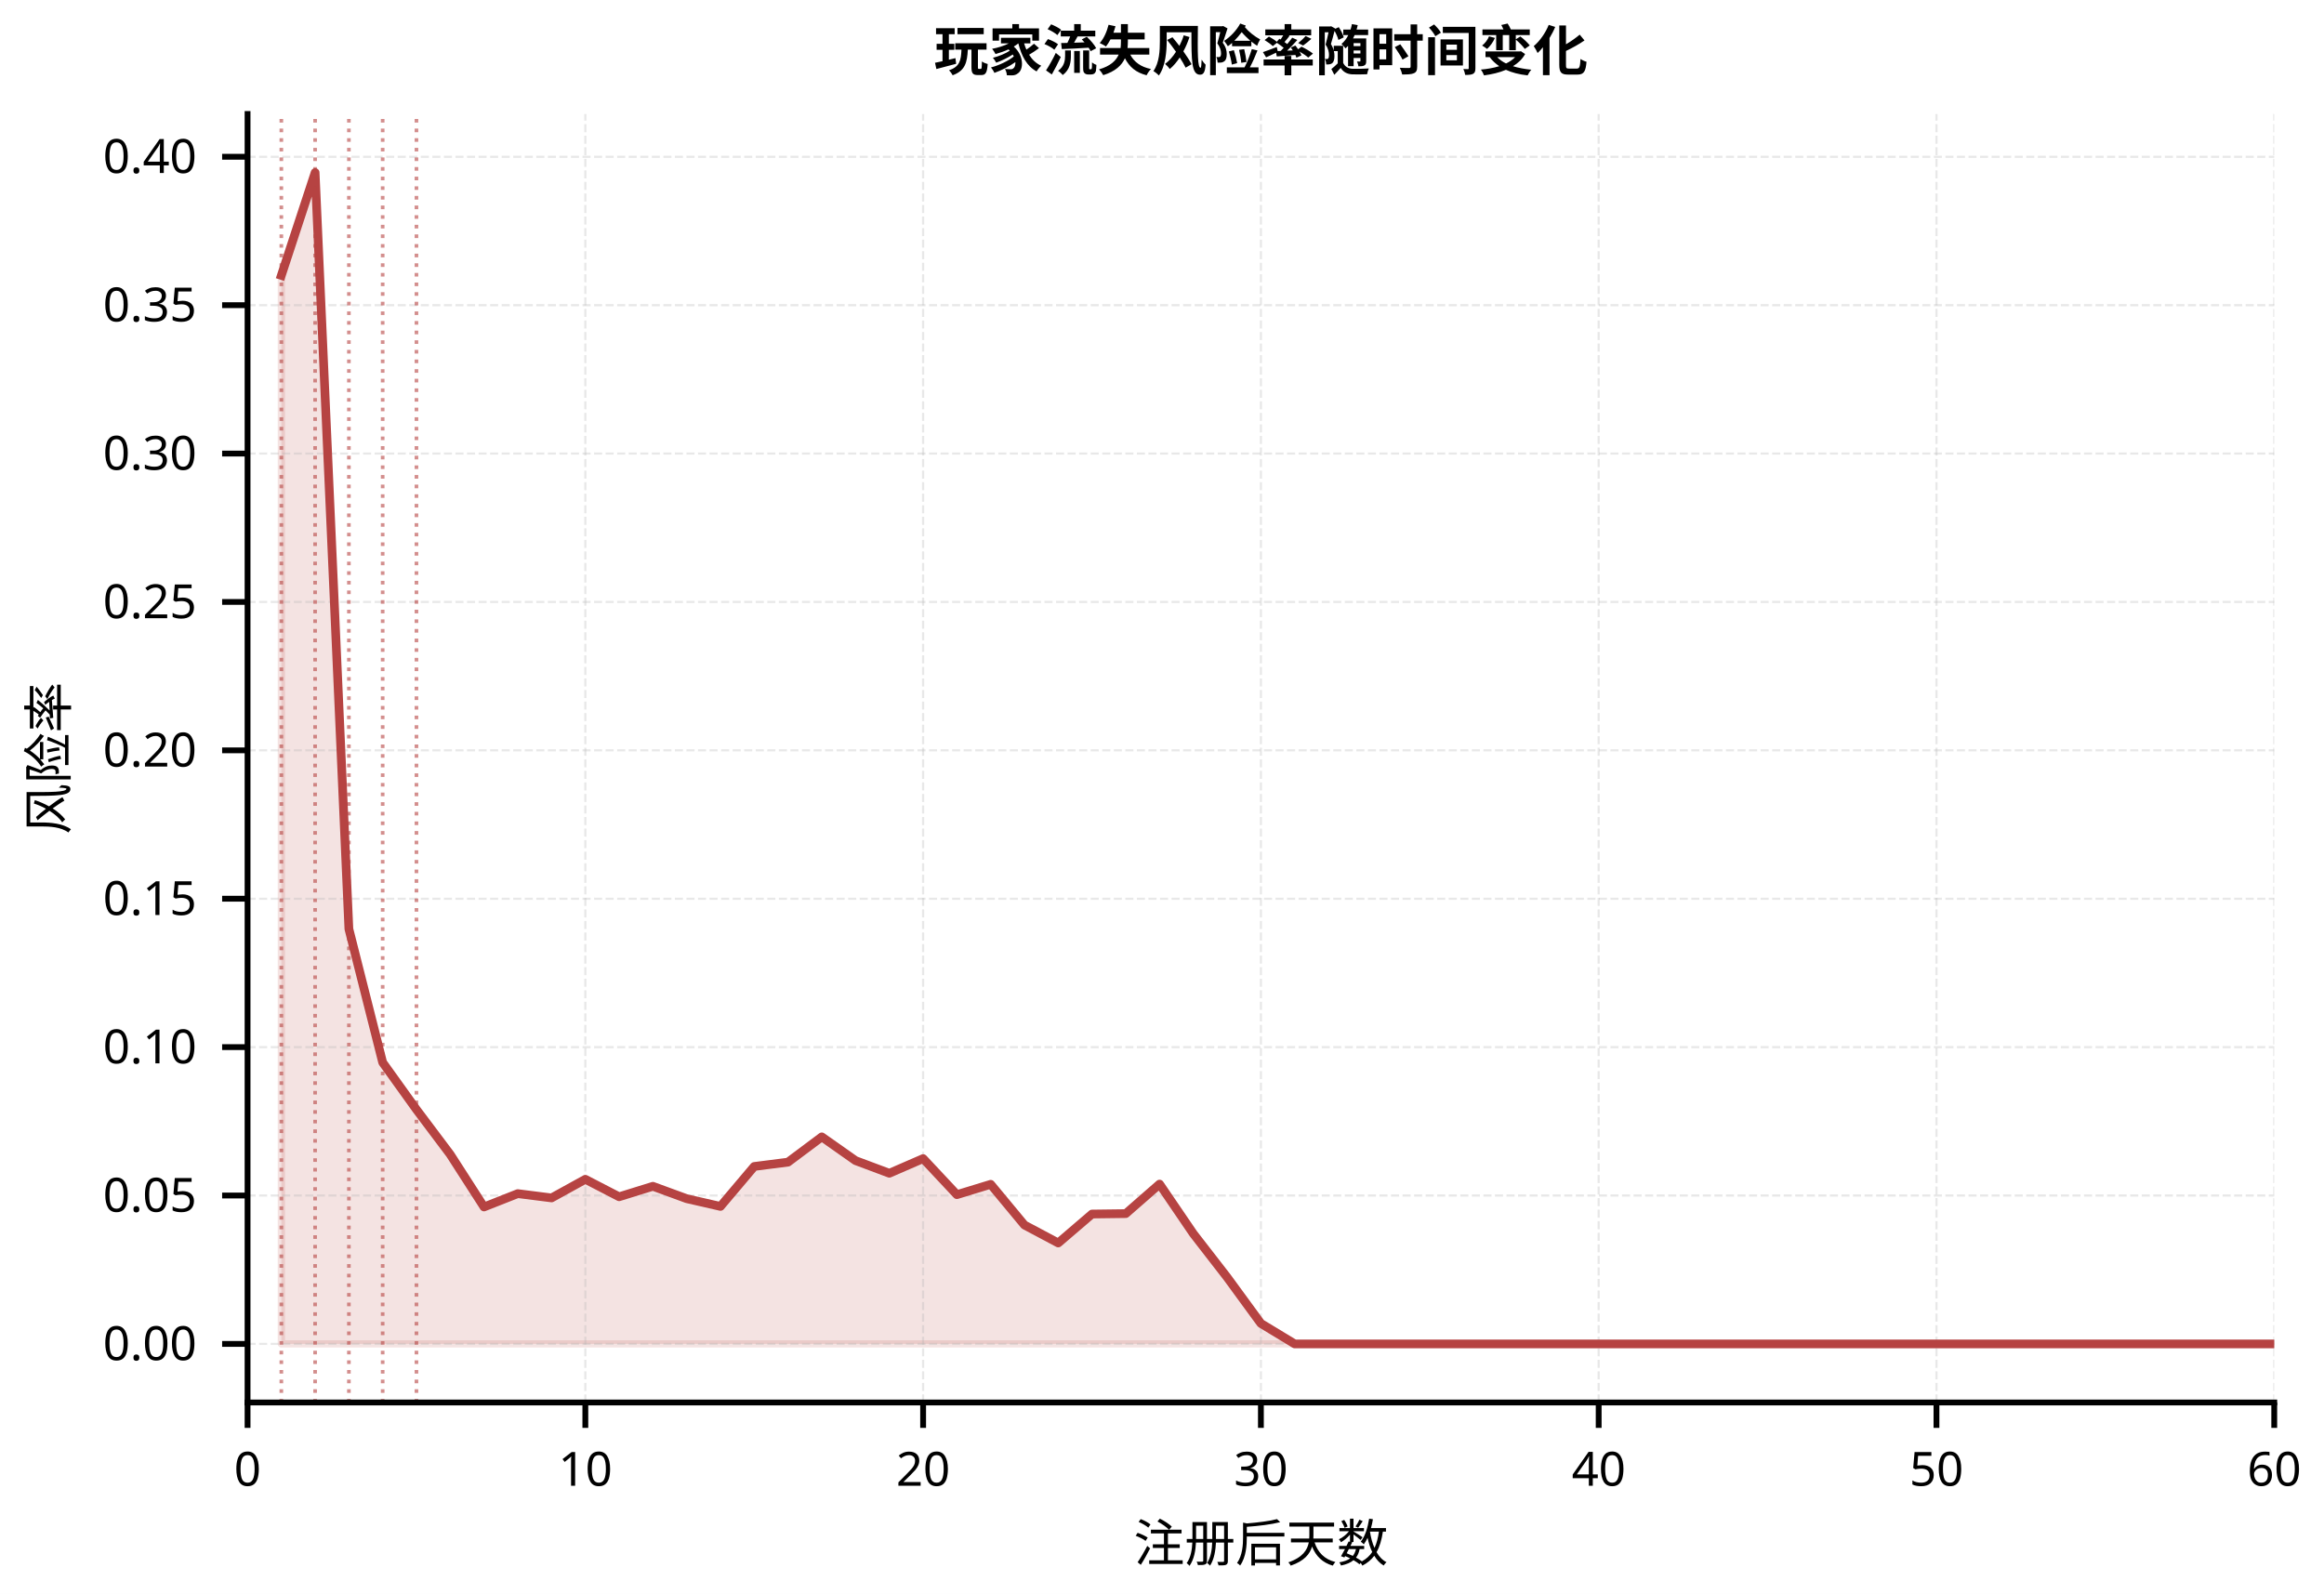
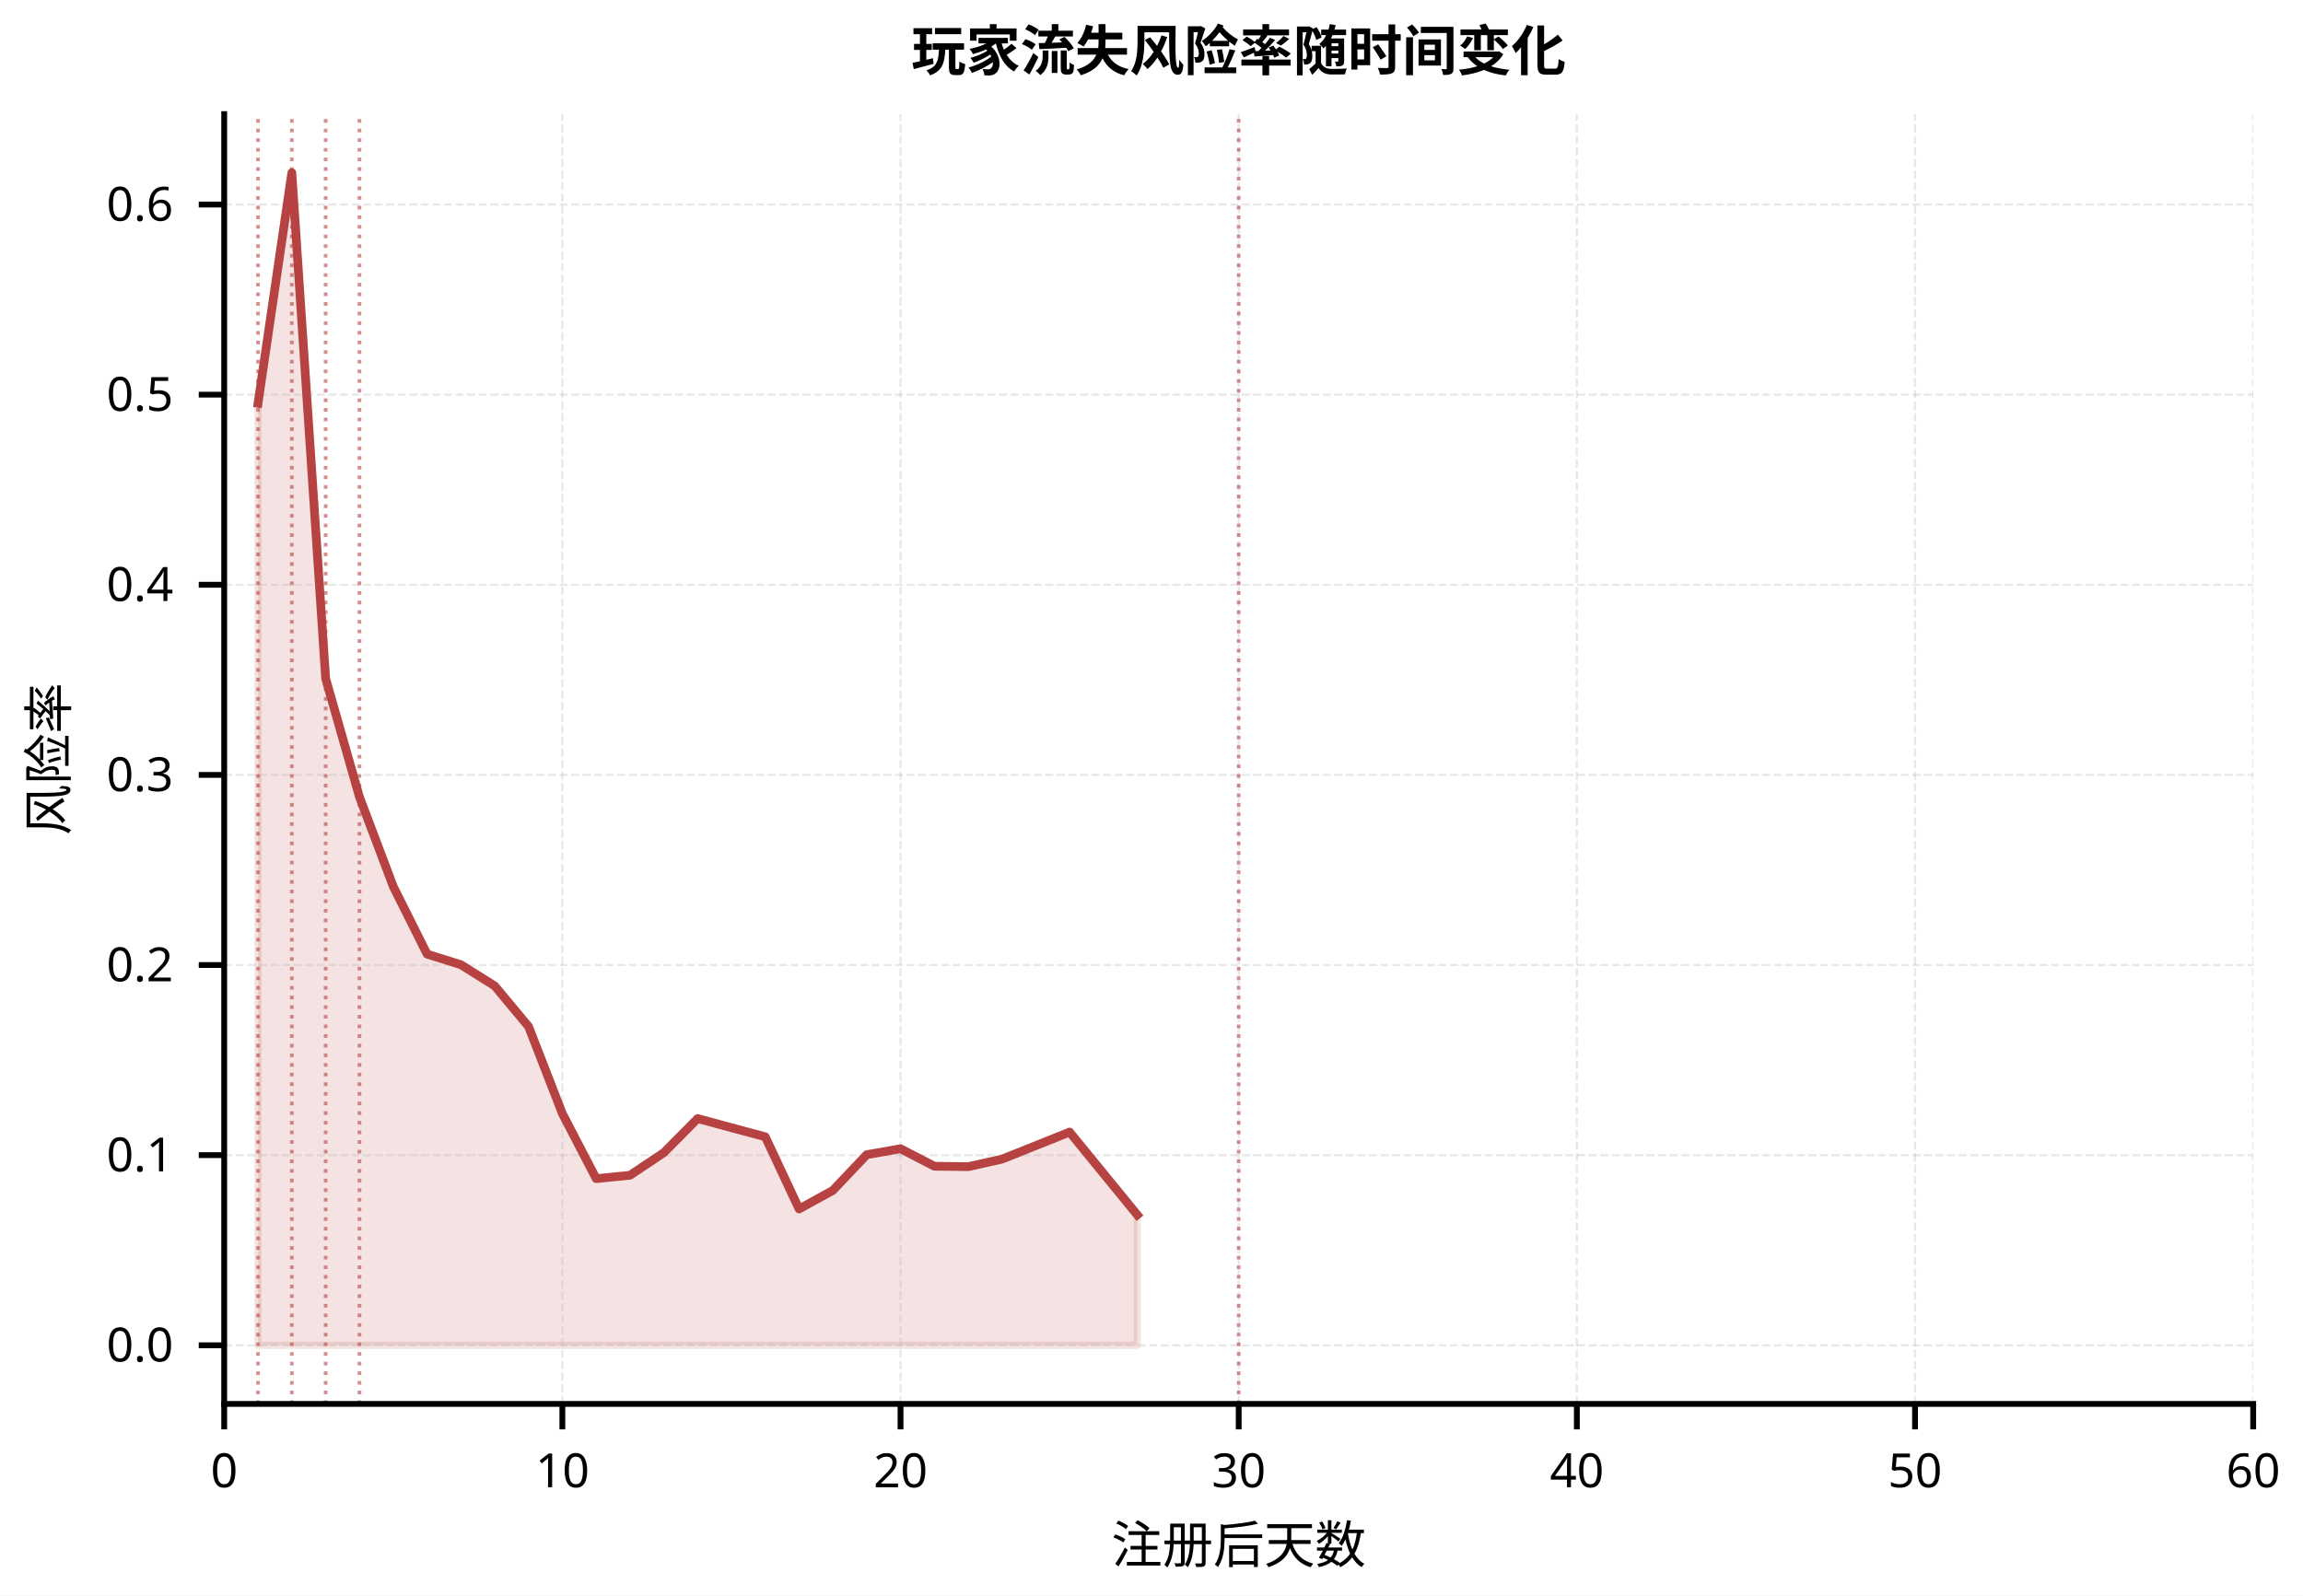
- <svg xmlns="http://www.w3.org/2000/svg" xmlns:xlink="http://www.w3.org/1999/xlink" width="319.93pt" height="219.463pt" viewBox="0 0 319.93 219.463" version="1.1">
+ <svg xmlns="http://www.w3.org/2000/svg" xmlns:xlink="http://www.w3.org/1999/xlink" width="316.68pt" height="219.463pt" viewBox="0 0 316.68 219.463" version="1.1">
  <defs>
    <style type="text/css">*{stroke-linejoin: round; stroke-linecap: butt}</style>
  </defs>
  <g id="figure_1">
    <g id="patch_1">
-       <path d="M 0 219.463  L 319.93 219.463  L 319.93 0  L 0 0  z " style="fill: #ffffff" />
+       <path d="M 0 219.463  L 316.68 219.463  L 316.68 0  L 0 0  z " style="fill: #ffffff" />
    </g>
    <g id="axes_1">
      <g id="patch_2">
-         <path d="M 34.08 193.102  L 313.08 193.102  L 313.08 15.694  L 34.08 15.694  z " style="fill: #ffffff" />
+         <path d="M 30.83 193.102  L 309.83 193.102  L 309.83 15.694  L 30.83 15.694  z " style="fill: #ffffff" />
      </g>
      <g id="FillBetweenPolyCollection_1">
        <defs>
-           <path id="mebc50bb760" d="M 38.73 -34.426  L 38.73 -181.544  L 43.38 -195.706  L 48.03 -91.558  L 52.68 -73.177  L 57.33 -66.698  L 61.98 -60.514  L 66.63 -53.283  L 71.28 -55.117  L 75.93 -54.527  L 80.58 -57.093  L 85.23 -54.686  L 89.88 -56.127  L 94.53 -54.423  L 99.18 -53.357  L 103.83 -58.858  L 108.48 -59.452  L 113.13 -62.933  L 117.78 -59.662  L 122.43 -57.922  L 127.08 -59.942  L 131.73 -54.976  L 136.38 -56.4  L 141.03 -50.794  L 145.68 -48.322  L 150.33 -52.308  L 154.98 -52.366  L 159.63 -56.428  L 164.28 -49.599  L 168.93 -43.602  L 173.58 -37.244  L 178.23 -34.426  L 182.88 -34.426  L 187.53 -34.426  L 192.18 -34.426  L 196.83 -34.426  L 201.48 -34.426  L 210.78 -34.426  L 215.43 -34.426  L 220.08 -34.426  L 224.73 -34.426  L 229.38 -34.426  L 234.03 -34.426  L 238.68 -34.426  L 243.33 -34.426  L 247.98 -34.426  L 252.63 -34.426  L 257.28 -34.426  L 261.93 -34.426  L 266.58 -34.426  L 275.88 -34.426  L 280.53 -34.426  L 285.18 -34.426  L 289.83 -34.426  L 294.48 -34.426  L 299.13 -34.426  L 303.78 -34.426  L 308.43 -34.426  L 313.08 -34.426  L 317.73 -34.426  L 317.73 -34.426  L 317.73 -34.426  L 313.08 -34.426  L 308.43 -34.426  L 303.78 -34.426  L 299.13 -34.426  L 294.48 -34.426  L 289.83 -34.426  L 285.18 -34.426  L 280.53 -34.426  L 275.88 -34.426  L 266.58 -34.426  L 261.93 -34.426  L 257.28 -34.426  L 252.63 -34.426  L 247.98 -34.426  L 243.33 -34.426  L 238.68 -34.426  L 234.03 -34.426  L 229.38 -34.426  L 224.73 -34.426  L 220.08 -34.426  L 215.43 -34.426  L 210.78 -34.426  L 201.48 -34.426  L 196.83 -34.426  L 192.18 -34.426  L 187.53 -34.426  L 182.88 -34.426  L 178.23 -34.426  L 173.58 -34.426  L 168.93 -34.426  L 164.28 -34.426  L 159.63 -34.426  L 154.98 -34.426  L 150.33 -34.426  L 145.68 -34.426  L 141.03 -34.426  L 136.38 -34.426  L 131.73 -34.426  L 127.08 -34.426  L 122.43 -34.426  L 117.78 -34.426  L 113.13 -34.426  L 108.48 -34.426  L 103.83 -34.426  L 99.18 -34.426  L 94.53 -34.426  L 89.88 -34.426  L 85.23 -34.426  L 80.58 -34.426  L 75.93 -34.426  L 71.28 -34.426  L 66.63 -34.426  L 61.98 -34.426  L 57.33 -34.426  L 52.68 -34.426  L 48.03 -34.426  L 43.38 -34.426  L 38.73 -34.426  z " style="stroke: #b64342; stroke-opacity: 0.15" />
+           <path id="me319c2d620" d="M 35.48 -34.426  L 35.48 -163.993  L 40.13 -195.706  L 44.78 -126.134  L 49.43 -109.84  L 54.08 -97.521  L 58.73 -88.228  L 63.38 -86.768  L 68.03 -83.853  L 72.68 -78.268  L 77.33 -66.295  L 81.98 -57.346  L 86.63 -57.81  L 91.28 -60.917  L 95.93 -65.61  L 100.58 -64.353  L 105.23 -63.106  L 109.88 -53.176  L 114.53 -55.734  L 119.18 -60.641  L 123.83 -61.46  L 128.48 -59.055  L 133.13 -58.991  L 137.78 -60.029  L 147.08 -63.75  L 156.38 -52.366  L 156.38 -34.426  L 156.38 -34.426  L 147.08 -34.426  L 137.78 -34.426  L 133.13 -34.426  L 128.48 -34.426  L 123.83 -34.426  L 119.18 -34.426  L 114.53 -34.426  L 109.88 -34.426  L 105.23 -34.426  L 100.58 -34.426  L 95.93 -34.426  L 91.28 -34.426  L 86.63 -34.426  L 81.98 -34.426  L 77.33 -34.426  L 72.68 -34.426  L 68.03 -34.426  L 63.38 -34.426  L 58.73 -34.426  L 54.08 -34.426  L 49.43 -34.426  L 44.78 -34.426  L 40.13 -34.426  L 35.48 -34.426  z " style="stroke: #b64342; stroke-opacity: 0.15" />
        </defs>
-         <g clip-path="url(#pead852e448)">
-           <use xlink:href="#mebc50bb760" x="0" y="219.463" style="fill: #b64342; fill-opacity: 0.15; stroke: #b64342; stroke-opacity: 0.15" />
+         <g clip-path="url(#p4400851243)">
+           <use xlink:href="#me319c2d620" x="0" y="219.463" style="fill: #b64342; fill-opacity: 0.15; stroke: #b64342; stroke-opacity: 0.15" />
        </g>
      </g>
      <g id="matplotlib.axis_1">
        <g id="xtick_1">
          <g id="line2d_1">
-             <path d="M 34.08 193.102  L 34.08 15.694  " clip-path="url(#pead852e448)" style="fill: none; stroke-dasharray: 1.11,0.48; stroke-dashoffset: 0; stroke: #b0b0b0; stroke-opacity: 0.3; stroke-width: 0.3" />
+             <path d="M 30.83 193.102  L 30.83 15.694  " clip-path="url(#p4400851243)" style="fill: none; stroke-dasharray: 1.11,0.48; stroke-dashoffset: 0; stroke: #b0b0b0; stroke-opacity: 0.3; stroke-width: 0.3" />
          </g>
          <g id="line2d_2">
            <defs>
-               <path id="mca5b792486" d="M 0 0  L 0 3.5  " style="stroke: #000000; stroke-width: 0.8" />
+               <path id="m0bbecdfb90" d="M 0 0  L 0 3.5  " style="stroke: #000000; stroke-width: 0.8" />
            </defs>
            <g>
-               <use xlink:href="#mca5b792486" x="34.08" y="193.102" style="stroke: #000000; stroke-width: 0.8" />
+               <use xlink:href="#m0bbecdfb90" x="30.83" y="193.102" style="stroke: #000000; stroke-width: 0.8" />
            </g>
          </g>
          <g id="text_1">
-             <text style="font-size: 6.5px; font-family: 'SimHei', 'Microsoft YaHei', sans-serif; text-anchor: middle" x="34.08" y="204.571" transform="rotate(-0 34.08047 204.5705)">0</text>
+             <text style="font-size: 6.5px; font-family: 'SimHei', 'Microsoft YaHei', sans-serif; text-anchor: middle" x="30.83" y="204.571" transform="rotate(-0 30.83047 204.5705)">0</text>
          </g>
        </g>
        <g id="xtick_2">
          <g id="line2d_3">
-             <path d="M 80.58 193.102  L 80.58 15.694  " clip-path="url(#pead852e448)" style="fill: none; stroke-dasharray: 1.11,0.48; stroke-dashoffset: 0; stroke: #b0b0b0; stroke-opacity: 0.3; stroke-width: 0.3" />
+             <path d="M 77.33 193.102  L 77.33 15.694  " clip-path="url(#p4400851243)" style="fill: none; stroke-dasharray: 1.11,0.48; stroke-dashoffset: 0; stroke: #b0b0b0; stroke-opacity: 0.3; stroke-width: 0.3" />
          </g>
          <g id="line2d_4">
            <g>
-               <use xlink:href="#mca5b792486" x="80.58" y="193.102" style="stroke: #000000; stroke-width: 0.8" />
+               <use xlink:href="#m0bbecdfb90" x="77.33" y="193.102" style="stroke: #000000; stroke-width: 0.8" />
            </g>
          </g>
          <g id="text_2">
-             <text style="font-size: 6.5px; font-family: 'SimHei', 'Microsoft YaHei', sans-serif; text-anchor: middle" x="80.58" y="204.571" transform="rotate(-0 80.58047 204.5705)">10</text>
+             <text style="font-size: 6.5px; font-family: 'SimHei', 'Microsoft YaHei', sans-serif; text-anchor: middle" x="77.33" y="204.571" transform="rotate(-0 77.33047 204.5705)">10</text>
          </g>
        </g>
        <g id="xtick_3">
          <g id="line2d_5">
-             <path d="M 127.08 193.102  L 127.08 15.694  " clip-path="url(#pead852e448)" style="fill: none; stroke-dasharray: 1.11,0.48; stroke-dashoffset: 0; stroke: #b0b0b0; stroke-opacity: 0.3; stroke-width: 0.3" />
+             <path d="M 123.83 193.102  L 123.83 15.694  " clip-path="url(#p4400851243)" style="fill: none; stroke-dasharray: 1.11,0.48; stroke-dashoffset: 0; stroke: #b0b0b0; stroke-opacity: 0.3; stroke-width: 0.3" />
          </g>
          <g id="line2d_6">
            <g>
-               <use xlink:href="#mca5b792486" x="127.08" y="193.102" style="stroke: #000000; stroke-width: 0.8" />
+               <use xlink:href="#m0bbecdfb90" x="123.83" y="193.102" style="stroke: #000000; stroke-width: 0.8" />
            </g>
          </g>
          <g id="text_3">
-             <text style="font-size: 6.5px; font-family: 'SimHei', 'Microsoft YaHei', sans-serif; text-anchor: middle" x="127.08" y="204.571" transform="rotate(-0 127.0805 204.5705)">20</text>
+             <text style="font-size: 6.5px; font-family: 'SimHei', 'Microsoft YaHei', sans-serif; text-anchor: middle" x="123.83" y="204.571" transform="rotate(-0 123.8305 204.5705)">20</text>
          </g>
        </g>
        <g id="xtick_4">
          <g id="line2d_7">
-             <path d="M 173.58 193.102  L 173.58 15.694  " clip-path="url(#pead852e448)" style="fill: none; stroke-dasharray: 1.11,0.48; stroke-dashoffset: 0; stroke: #b0b0b0; stroke-opacity: 0.3; stroke-width: 0.3" />
+             <path d="M 170.33 193.102  L 170.33 15.694  " clip-path="url(#p4400851243)" style="fill: none; stroke-dasharray: 1.11,0.48; stroke-dashoffset: 0; stroke: #b0b0b0; stroke-opacity: 0.3; stroke-width: 0.3" />
          </g>
          <g id="line2d_8">
            <g>
-               <use xlink:href="#mca5b792486" x="173.58" y="193.102" style="stroke: #000000; stroke-width: 0.8" />
+               <use xlink:href="#m0bbecdfb90" x="170.33" y="193.102" style="stroke: #000000; stroke-width: 0.8" />
            </g>
          </g>
          <g id="text_4">
-             <text style="font-size: 6.5px; font-family: 'SimHei', 'Microsoft YaHei', sans-serif; text-anchor: middle" x="173.58" y="204.571" transform="rotate(-0 173.5805 204.5705)">30</text>
+             <text style="font-size: 6.5px; font-family: 'SimHei', 'Microsoft YaHei', sans-serif; text-anchor: middle" x="170.33" y="204.571" transform="rotate(-0 170.3305 204.5705)">30</text>
          </g>
        </g>
        <g id="xtick_5">
          <g id="line2d_9">
-             <path d="M 220.08 193.102  L 220.08 15.694  " clip-path="url(#pead852e448)" style="fill: none; stroke-dasharray: 1.11,0.48; stroke-dashoffset: 0; stroke: #b0b0b0; stroke-opacity: 0.3; stroke-width: 0.3" />
+             <path d="M 216.83 193.102  L 216.83 15.694  " clip-path="url(#p4400851243)" style="fill: none; stroke-dasharray: 1.11,0.48; stroke-dashoffset: 0; stroke: #b0b0b0; stroke-opacity: 0.3; stroke-width: 0.3" />
          </g>
          <g id="line2d_10">
            <g>
-               <use xlink:href="#mca5b792486" x="220.08" y="193.102" style="stroke: #000000; stroke-width: 0.8" />
+               <use xlink:href="#m0bbecdfb90" x="216.83" y="193.102" style="stroke: #000000; stroke-width: 0.8" />
            </g>
          </g>
          <g id="text_5">
-             <text style="font-size: 6.5px; font-family: 'SimHei', 'Microsoft YaHei', sans-serif; text-anchor: middle" x="220.08" y="204.571" transform="rotate(-0 220.0805 204.5705)">40</text>
+             <text style="font-size: 6.5px; font-family: 'SimHei', 'Microsoft YaHei', sans-serif; text-anchor: middle" x="216.83" y="204.571" transform="rotate(-0 216.8305 204.5705)">40</text>
          </g>
        </g>
        <g id="xtick_6">
          <g id="line2d_11">
-             <path d="M 266.58 193.102  L 266.58 15.694  " clip-path="url(#pead852e448)" style="fill: none; stroke-dasharray: 1.11,0.48; stroke-dashoffset: 0; stroke: #b0b0b0; stroke-opacity: 0.3; stroke-width: 0.3" />
+             <path d="M 263.33 193.102  L 263.33 15.694  " clip-path="url(#p4400851243)" style="fill: none; stroke-dasharray: 1.11,0.48; stroke-dashoffset: 0; stroke: #b0b0b0; stroke-opacity: 0.3; stroke-width: 0.3" />
          </g>
          <g id="line2d_12">
            <g>
-               <use xlink:href="#mca5b792486" x="266.58" y="193.102" style="stroke: #000000; stroke-width: 0.8" />
+               <use xlink:href="#m0bbecdfb90" x="263.33" y="193.102" style="stroke: #000000; stroke-width: 0.8" />
            </g>
          </g>
          <g id="text_6">
-             <text style="font-size: 6.5px; font-family: 'SimHei', 'Microsoft YaHei', sans-serif; text-anchor: middle" x="266.58" y="204.571" transform="rotate(-0 266.5805 204.5705)">50</text>
+             <text style="font-size: 6.5px; font-family: 'SimHei', 'Microsoft YaHei', sans-serif; text-anchor: middle" x="263.33" y="204.571" transform="rotate(-0 263.3305 204.5705)">50</text>
          </g>
        </g>
        <g id="xtick_7">
          <g id="line2d_13">
-             <path d="M 313.08 193.102  L 313.08 15.694  " clip-path="url(#pead852e448)" style="fill: none; stroke-dasharray: 1.11,0.48; stroke-dashoffset: 0; stroke: #b0b0b0; stroke-opacity: 0.3; stroke-width: 0.3" />
+             <path d="M 309.83 193.102  L 309.83 15.694  " clip-path="url(#p4400851243)" style="fill: none; stroke-dasharray: 1.11,0.48; stroke-dashoffset: 0; stroke: #b0b0b0; stroke-opacity: 0.3; stroke-width: 0.3" />
          </g>
          <g id="line2d_14">
            <g>
-               <use xlink:href="#mca5b792486" x="313.08" y="193.102" style="stroke: #000000; stroke-width: 0.8" />
+               <use xlink:href="#m0bbecdfb90" x="309.83" y="193.102" style="stroke: #000000; stroke-width: 0.8" />
            </g>
          </g>
          <g id="text_7">
-             <text style="font-size: 6.5px; font-family: 'SimHei', 'Microsoft YaHei', sans-serif; text-anchor: middle" x="313.08" y="204.571" transform="rotate(-0 313.0805 204.5705)">60</text>
+             <text style="font-size: 6.5px; font-family: 'SimHei', 'Microsoft YaHei', sans-serif; text-anchor: middle" x="309.83" y="204.571" transform="rotate(-0 309.8305 204.5705)">60</text>
          </g>
        </g>
        <g id="text_8">
-           <text style="font-size: 7px; font-family: 'SimHei', 'Microsoft YaHei', sans-serif; text-anchor: middle" x="173.58" y="214.988" transform="rotate(-0 173.5805 214.9885)">注册后天数</text>
+           <text style="font-size: 7px; font-family: 'SimHei', 'Microsoft YaHei', sans-serif; text-anchor: middle" x="170.33" y="214.988" transform="rotate(-0 170.3305 214.9885)">注册后天数</text>
        </g>
      </g>
      <g id="matplotlib.axis_2">
        <g id="ytick_1">
          <g id="line2d_15">
-             <path d="M 34.08 185.038  L 313.08 185.038  " clip-path="url(#pead852e448)" style="fill: none; stroke-dasharray: 1.11,0.48; stroke-dashoffset: 0; stroke: #b0b0b0; stroke-opacity: 0.3; stroke-width: 0.3" />
+             <path d="M 30.83 185.038  L 309.83 185.038  " clip-path="url(#p4400851243)" style="fill: none; stroke-dasharray: 1.11,0.48; stroke-dashoffset: 0; stroke: #b0b0b0; stroke-opacity: 0.3; stroke-width: 0.3" />
          </g>
          <g id="line2d_16">
            <defs>
-               <path id="m19466da638" d="M 0 0  L -3.5 0  " style="stroke: #000000; stroke-width: 0.8" />
+               <path id="m229690b63a" d="M 0 0  L -3.5 0  " style="stroke: #000000; stroke-width: 0.8" />
            </defs>
            <g>
-               <use xlink:href="#m19466da638" x="34.08" y="185.038" style="stroke: #000000; stroke-width: 0.8" />
+               <use xlink:href="#m229690b63a" x="30.83" y="185.038" style="stroke: #000000; stroke-width: 0.8" />
            </g>
          </g>
          <g id="text_9">
-             <text style="font-size: 6.5px; font-family: 'SimHei', 'Microsoft YaHei', sans-serif; text-anchor: end" x="27.08" y="187.272" transform="rotate(-0 27.08047 187.2721)">0.00</text>
+             <text style="font-size: 6.5px; font-family: 'SimHei', 'Microsoft YaHei', sans-serif; text-anchor: end" x="23.83" y="187.272" transform="rotate(-0 23.83047 187.2721)">0.0</text>
          </g>
        </g>
        <g id="ytick_2">
          <g id="line2d_17">
-             <path d="M 34.08 164.606  L 313.08 164.606  " clip-path="url(#pead852e448)" style="fill: none; stroke-dasharray: 1.11,0.48; stroke-dashoffset: 0; stroke: #b0b0b0; stroke-opacity: 0.3; stroke-width: 0.3" />
+             <path d="M 30.83 158.887  L 309.83 158.887  " clip-path="url(#p4400851243)" style="fill: none; stroke-dasharray: 1.11,0.48; stroke-dashoffset: 0; stroke: #b0b0b0; stroke-opacity: 0.3; stroke-width: 0.3" />
          </g>
          <g id="line2d_18">
            <g>
-               <use xlink:href="#m19466da638" x="34.08" y="164.606" style="stroke: #000000; stroke-width: 0.8" />
+               <use xlink:href="#m229690b63a" x="30.83" y="158.887" style="stroke: #000000; stroke-width: 0.8" />
            </g>
          </g>
          <g id="text_10">
-             <text style="font-size: 6.5px; font-family: 'SimHei', 'Microsoft YaHei', sans-serif; text-anchor: end" x="27.08" y="166.841" transform="rotate(-0 27.08047 166.8407)">0.05</text>
+             <text style="font-size: 6.5px; font-family: 'SimHei', 'Microsoft YaHei', sans-serif; text-anchor: end" x="23.83" y="161.121" transform="rotate(-0 23.83047 161.121)">0.1</text>
          </g>
        </g>
        <g id="ytick_3">
          <g id="line2d_19">
-             <path d="M 34.08 144.175  L 313.08 144.175  " clip-path="url(#pead852e448)" style="fill: none; stroke-dasharray: 1.11,0.48; stroke-dashoffset: 0; stroke: #b0b0b0; stroke-opacity: 0.3; stroke-width: 0.3" />
+             <path d="M 30.83 132.735  L 309.83 132.735  " clip-path="url(#p4400851243)" style="fill: none; stroke-dasharray: 1.11,0.48; stroke-dashoffset: 0; stroke: #b0b0b0; stroke-opacity: 0.3; stroke-width: 0.3" />
          </g>
          <g id="line2d_20">
            <g>
-               <use xlink:href="#m19466da638" x="34.08" y="144.175" style="stroke: #000000; stroke-width: 0.8" />
+               <use xlink:href="#m229690b63a" x="30.83" y="132.735" style="stroke: #000000; stroke-width: 0.8" />
            </g>
          </g>
          <g id="text_11">
-             <text style="font-size: 6.5px; font-family: 'SimHei', 'Microsoft YaHei', sans-serif; text-anchor: end" x="27.08" y="146.409" transform="rotate(-0 27.08047 146.4092)">0.10</text>
+             <text style="font-size: 6.5px; font-family: 'SimHei', 'Microsoft YaHei', sans-serif; text-anchor: end" x="23.83" y="134.97" transform="rotate(-0 23.83047 134.9698)">0.2</text>
          </g>
        </g>
        <g id="ytick_4">
          <g id="line2d_21">
-             <path d="M 34.08 123.743  L 313.08 123.743  " clip-path="url(#pead852e448)" style="fill: none; stroke-dasharray: 1.11,0.48; stroke-dashoffset: 0; stroke: #b0b0b0; stroke-opacity: 0.3; stroke-width: 0.3" />
+             <path d="M 30.83 106.584  L 309.83 106.584  " clip-path="url(#p4400851243)" style="fill: none; stroke-dasharray: 1.11,0.48; stroke-dashoffset: 0; stroke: #b0b0b0; stroke-opacity: 0.3; stroke-width: 0.3" />
          </g>
          <g id="line2d_22">
            <g>
-               <use xlink:href="#m19466da638" x="34.08" y="123.743" style="stroke: #000000; stroke-width: 0.8" />
+               <use xlink:href="#m229690b63a" x="30.83" y="106.584" style="stroke: #000000; stroke-width: 0.8" />
            </g>
          </g>
          <g id="text_12">
-             <text style="font-size: 6.5px; font-family: 'SimHei', 'Microsoft YaHei', sans-serif; text-anchor: end" x="27.08" y="125.978" transform="rotate(-0 27.08047 125.9778)">0.15</text>
+             <text style="font-size: 6.5px; font-family: 'SimHei', 'Microsoft YaHei', sans-serif; text-anchor: end" x="23.83" y="108.819" transform="rotate(-0 23.83047 108.8187)">0.3</text>
          </g>
        </g>
        <g id="ytick_5">
          <g id="line2d_23">
-             <path d="M 34.08 103.312  L 313.08 103.312  " clip-path="url(#pead852e448)" style="fill: none; stroke-dasharray: 1.11,0.48; stroke-dashoffset: 0; stroke: #b0b0b0; stroke-opacity: 0.3; stroke-width: 0.3" />
+             <path d="M 30.83 80.433  L 309.83 80.433  " clip-path="url(#p4400851243)" style="fill: none; stroke-dasharray: 1.11,0.48; stroke-dashoffset: 0; stroke: #b0b0b0; stroke-opacity: 0.3; stroke-width: 0.3" />
          </g>
          <g id="line2d_24">
            <g>
-               <use xlink:href="#m19466da638" x="34.08" y="103.312" style="stroke: #000000; stroke-width: 0.8" />
+               <use xlink:href="#m229690b63a" x="30.83" y="80.433" style="stroke: #000000; stroke-width: 0.8" />
            </g>
          </g>
          <g id="text_13">
-             <text style="font-size: 6.5px; font-family: 'SimHei', 'Microsoft YaHei', sans-serif; text-anchor: end" x="27.08" y="105.546" transform="rotate(-0 27.08047 105.5463)">0.20</text>
+             <text style="font-size: 6.5px; font-family: 'SimHei', 'Microsoft YaHei', sans-serif; text-anchor: end" x="23.83" y="82.668" transform="rotate(-0 23.83047 82.66757)">0.4</text>
          </g>
        </g>
        <g id="ytick_6">
          <g id="line2d_25">
-             <path d="M 34.08 82.88  L 313.08 82.88  " clip-path="url(#pead852e448)" style="fill: none; stroke-dasharray: 1.11,0.48; stroke-dashoffset: 0; stroke: #b0b0b0; stroke-opacity: 0.3; stroke-width: 0.3" />
+             <path d="M 30.83 54.282  L 309.83 54.282  " clip-path="url(#p4400851243)" style="fill: none; stroke-dasharray: 1.11,0.48; stroke-dashoffset: 0; stroke: #b0b0b0; stroke-opacity: 0.3; stroke-width: 0.3" />
          </g>
          <g id="line2d_26">
            <g>
-               <use xlink:href="#m19466da638" x="34.08" y="82.88" style="stroke: #000000; stroke-width: 0.8" />
+               <use xlink:href="#m229690b63a" x="30.83" y="54.282" style="stroke: #000000; stroke-width: 0.8" />
            </g>
          </g>
          <g id="text_14">
-             <text style="font-size: 6.5px; font-family: 'SimHei', 'Microsoft YaHei', sans-serif; text-anchor: end" x="27.08" y="85.115" transform="rotate(-0 27.08047 85.11486)">0.25</text>
+             <text style="font-size: 6.5px; font-family: 'SimHei', 'Microsoft YaHei', sans-serif; text-anchor: end" x="23.83" y="56.516" transform="rotate(-0 23.83047 56.51643)">0.5</text>
          </g>
        </g>
        <g id="ytick_7">
          <g id="line2d_27">
-             <path d="M 34.08 62.449  L 313.08 62.449  " clip-path="url(#pead852e448)" style="fill: none; stroke-dasharray: 1.11,0.48; stroke-dashoffset: 0; stroke: #b0b0b0; stroke-opacity: 0.3; stroke-width: 0.3" />
+             <path d="M 30.83 28.131  L 309.83 28.131  " clip-path="url(#p4400851243)" style="fill: none; stroke-dasharray: 1.11,0.48; stroke-dashoffset: 0; stroke: #b0b0b0; stroke-opacity: 0.3; stroke-width: 0.3" />
          </g>
          <g id="line2d_28">
            <g>
-               <use xlink:href="#m19466da638" x="34.08" y="62.449" style="stroke: #000000; stroke-width: 0.8" />
+               <use xlink:href="#m229690b63a" x="30.83" y="28.131" style="stroke: #000000; stroke-width: 0.8" />
            </g>
          </g>
          <g id="text_15">
-             <text style="font-size: 6.5px; font-family: 'SimHei', 'Microsoft YaHei', sans-serif; text-anchor: end" x="27.08" y="64.683" transform="rotate(-0 27.08047 64.6834)">0.30</text>
-           </g>
-         </g>
-         <g id="ytick_8">
-           <g id="line2d_29">
-             <path d="M 34.08 42.018  L 313.08 42.018  " clip-path="url(#pead852e448)" style="fill: none; stroke-dasharray: 1.11,0.48; stroke-dashoffset: 0; stroke: #b0b0b0; stroke-opacity: 0.3; stroke-width: 0.3" />
-           </g>
-           <g id="line2d_30">
-             <g>
-               <use xlink:href="#m19466da638" x="34.08" y="42.018" style="stroke: #000000; stroke-width: 0.8" />
-             </g>
-           </g>
-           <g id="text_16">
-             <text style="font-size: 6.5px; font-family: 'SimHei', 'Microsoft YaHei', sans-serif; text-anchor: end" x="27.08" y="44.252" transform="rotate(-0 27.08047 44.25195)">0.35</text>
-           </g>
-         </g>
-         <g id="ytick_9">
-           <g id="line2d_31">
-             <path d="M 34.08 21.586  L 313.08 21.586  " clip-path="url(#pead852e448)" style="fill: none; stroke-dasharray: 1.11,0.48; stroke-dashoffset: 0; stroke: #b0b0b0; stroke-opacity: 0.3; stroke-width: 0.3" />
-           </g>
-           <g id="line2d_32">
-             <g>
-               <use xlink:href="#m19466da638" x="34.08" y="21.586" style="stroke: #000000; stroke-width: 0.8" />
-             </g>
-           </g>
-           <g id="text_17">
-             <text style="font-size: 6.5px; font-family: 'SimHei', 'Microsoft YaHei', sans-serif; text-anchor: end" x="27.08" y="23.82" transform="rotate(-0 27.08047 23.8205)">0.40</text>
-           </g>
-         </g>
-         <g id="text_18">
+             <text style="font-size: 6.5px; font-family: 'SimHei', 'Microsoft YaHei', sans-serif; text-anchor: end" x="23.83" y="30.365" transform="rotate(-0 23.83047 30.36529)">0.6</text>
+           </g>
+         </g>
+         <g id="text_16">
          <text style="font-size: 7px; font-family: 'SimHei', 'Microsoft YaHei', sans-serif; text-anchor: middle" x="9.205" y="104.398" transform="rotate(-90 9.205469 104.3978)">风险率</text>
        </g>
      </g>
+       <g id="line2d_29">
+         <path d="M 35.48 55.471  L 40.13 23.758  L 44.78 93.329  L 49.43 109.624  L 54.08 121.942  L 58.73 131.235  L 63.38 132.695  L 68.03 135.611  L 72.68 141.196  L 77.33 153.169  L 81.98 162.117  L 86.63 161.653  L 91.28 158.547  L 95.93 153.853  L 100.58 155.11  L 105.23 156.358  L 109.88 166.287  L 114.53 163.73  L 119.18 158.823  L 123.83 158.004  L 128.48 160.409  L 133.13 160.472  L 137.78 159.434  L 147.08 155.713  L 156.38 167.098  " clip-path="url(#p4400851243)" style="fill: none; stroke: #b64342; stroke-width: 1.2; stroke-linecap: square" />
+       </g>
+       <g id="line2d_30">
+         <path d="M 49.43 193.102  L 49.43 15.694  " clip-path="url(#p4400851243)" style="fill: none; stroke-dasharray: 0.5,0.825; stroke-dashoffset: 0; stroke: #b64342; stroke-opacity: 0.6; stroke-width: 0.5" />
+       </g>
+       <g id="line2d_31">
+         <path d="M 44.78 193.102  L 44.78 15.694  " clip-path="url(#p4400851243)" style="fill: none; stroke-dasharray: 0.5,0.825; stroke-dashoffset: 0; stroke: #b64342; stroke-opacity: 0.6; stroke-width: 0.5" />
+       </g>
+       <g id="line2d_32">
+         <path d="M 35.48 193.102  L 35.48 15.694  " clip-path="url(#p4400851243)" style="fill: none; stroke-dasharray: 0.5,0.825; stroke-dashoffset: 0; stroke: #b64342; stroke-opacity: 0.6; stroke-width: 0.5" />
+       </g>
      <g id="line2d_33">
-         <path d="M 38.73 37.919  L 43.38 23.758  L 48.03 127.906  L 52.68 146.287  L 57.33 152.765  L 61.98 158.95  L 66.63 166.181  L 71.28 164.346  L 75.93 164.937  L 80.58 162.371  L 85.23 164.777  L 89.88 163.336  L 94.53 165.04  L 99.18 166.106  L 103.83 160.605  L 108.48 160.011  L 113.13 156.531  L 117.78 159.802  L 122.43 161.541  L 127.08 159.522  L 131.73 164.487  L 136.38 163.064  L 141.03 168.669  L 145.68 171.141  L 150.33 167.156  L 154.98 167.097  L 159.63 163.035  L 164.28 169.864  L 168.93 175.862  L 173.58 182.22  L 178.23 185.038  L 182.88 185.038  L 187.53 185.038  L 192.18 185.038  L 196.83 185.038  L 201.48 185.038  L 210.78 185.038  L 215.43 185.038  L 220.08 185.038  L 224.73 185.038  L 229.38 185.038  L 234.03 185.038  L 238.68 185.038  L 243.33 185.038  L 247.98 185.038  L 252.63 185.038  L 257.28 185.038  L 261.93 185.038  L 266.58 185.038  L 275.88 185.038  L 280.53 185.038  L 285.18 185.038  L 289.83 185.038  L 294.48 185.038  L 299.13 185.038  L 303.78 185.038  L 308.43 185.038  L 313.08 185.038  L 317.73 185.038  " clip-path="url(#pead852e448)" style="fill: none; stroke: #b64342; stroke-width: 1.2; stroke-linecap: square" />
+         <path d="M 40.13 193.102  L 40.13 15.694  " clip-path="url(#p4400851243)" style="fill: none; stroke-dasharray: 0.5,0.825; stroke-dashoffset: 0; stroke: #b64342; stroke-opacity: 0.6; stroke-width: 0.5" />
      </g>
      <g id="line2d_34">
-         <path d="M 57.33 193.102  L 57.33 15.694  " clip-path="url(#pead852e448)" style="fill: none; stroke-dasharray: 0.5,0.825; stroke-dashoffset: 0; stroke: #b64342; stroke-opacity: 0.6; stroke-width: 0.5" />
-       </g>
-       <g id="line2d_35">
-         <path d="M 52.68 193.102  L 52.68 15.694  " clip-path="url(#pead852e448)" style="fill: none; stroke-dasharray: 0.5,0.825; stroke-dashoffset: 0; stroke: #b64342; stroke-opacity: 0.6; stroke-width: 0.5" />
-       </g>
-       <g id="line2d_36">
-         <path d="M 48.03 193.102  L 48.03 15.694  " clip-path="url(#pead852e448)" style="fill: none; stroke-dasharray: 0.5,0.825; stroke-dashoffset: 0; stroke: #b64342; stroke-opacity: 0.6; stroke-width: 0.5" />
-       </g>
-       <g id="line2d_37">
-         <path d="M 38.73 193.102  L 38.73 15.694  " clip-path="url(#pead852e448)" style="fill: none; stroke-dasharray: 0.5,0.825; stroke-dashoffset: 0; stroke: #b64342; stroke-opacity: 0.6; stroke-width: 0.5" />
-       </g>
-       <g id="line2d_38">
-         <path d="M 43.38 193.102  L 43.38 15.694  " clip-path="url(#pead852e448)" style="fill: none; stroke-dasharray: 0.5,0.825; stroke-dashoffset: 0; stroke: #b64342; stroke-opacity: 0.6; stroke-width: 0.5" />
+         <path d="M 170.33 193.102  L 170.33 15.694  " clip-path="url(#p4400851243)" style="fill: none; stroke-dasharray: 0.5,0.825; stroke-dashoffset: 0; stroke: #b64342; stroke-opacity: 0.6; stroke-width: 0.5" />
      </g>
      <g id="patch_3">
-         <path d="M 34.08 193.102  L 34.08 15.694  " style="fill: none; stroke: #000000; stroke-width: 0.8; stroke-linejoin: miter; stroke-linecap: square" />
+         <path d="M 30.83 193.102  L 30.83 15.694  " style="fill: none; stroke: #000000; stroke-width: 0.8; stroke-linejoin: miter; stroke-linecap: square" />
      </g>
      <g id="patch_4">
-         <path d="M 34.08 193.102  L 313.08 193.102  " style="fill: none; stroke: #000000; stroke-width: 0.8; stroke-linejoin: miter; stroke-linecap: square" />
-       </g>
-       <g id="text_19">
-         <text style="font-weight: 700; font-size: 7.5px; font-family: 'SimHei', 'Microsoft YaHei', sans-serif; text-anchor: middle" x="173.58" y="9.694" transform="rotate(-0 173.5805 9.69375)">玩家流失风险率随时间变化</text>
+         <path d="M 30.83 193.102  L 309.83 193.102  " style="fill: none; stroke: #000000; stroke-width: 0.8; stroke-linejoin: miter; stroke-linecap: square" />
+       </g>
+       <g id="text_17">
+         <text style="font-weight: 700; font-size: 7.5px; font-family: 'SimHei', 'Microsoft YaHei', sans-serif; text-anchor: middle" x="170.33" y="9.694" transform="rotate(-0 170.3305 9.69375)">玩家流失风险率随时间变化</text>
      </g>
    </g>
  </g>
  <defs>
-     <clipPath id="pead852e448">
-       <rect x="34.08" y="15.694" width="279" height="177.408" />
+     <clipPath id="p4400851243">
+       <rect x="30.83" y="15.694" width="279" height="177.408" />
    </clipPath>
  </defs>
</svg>
